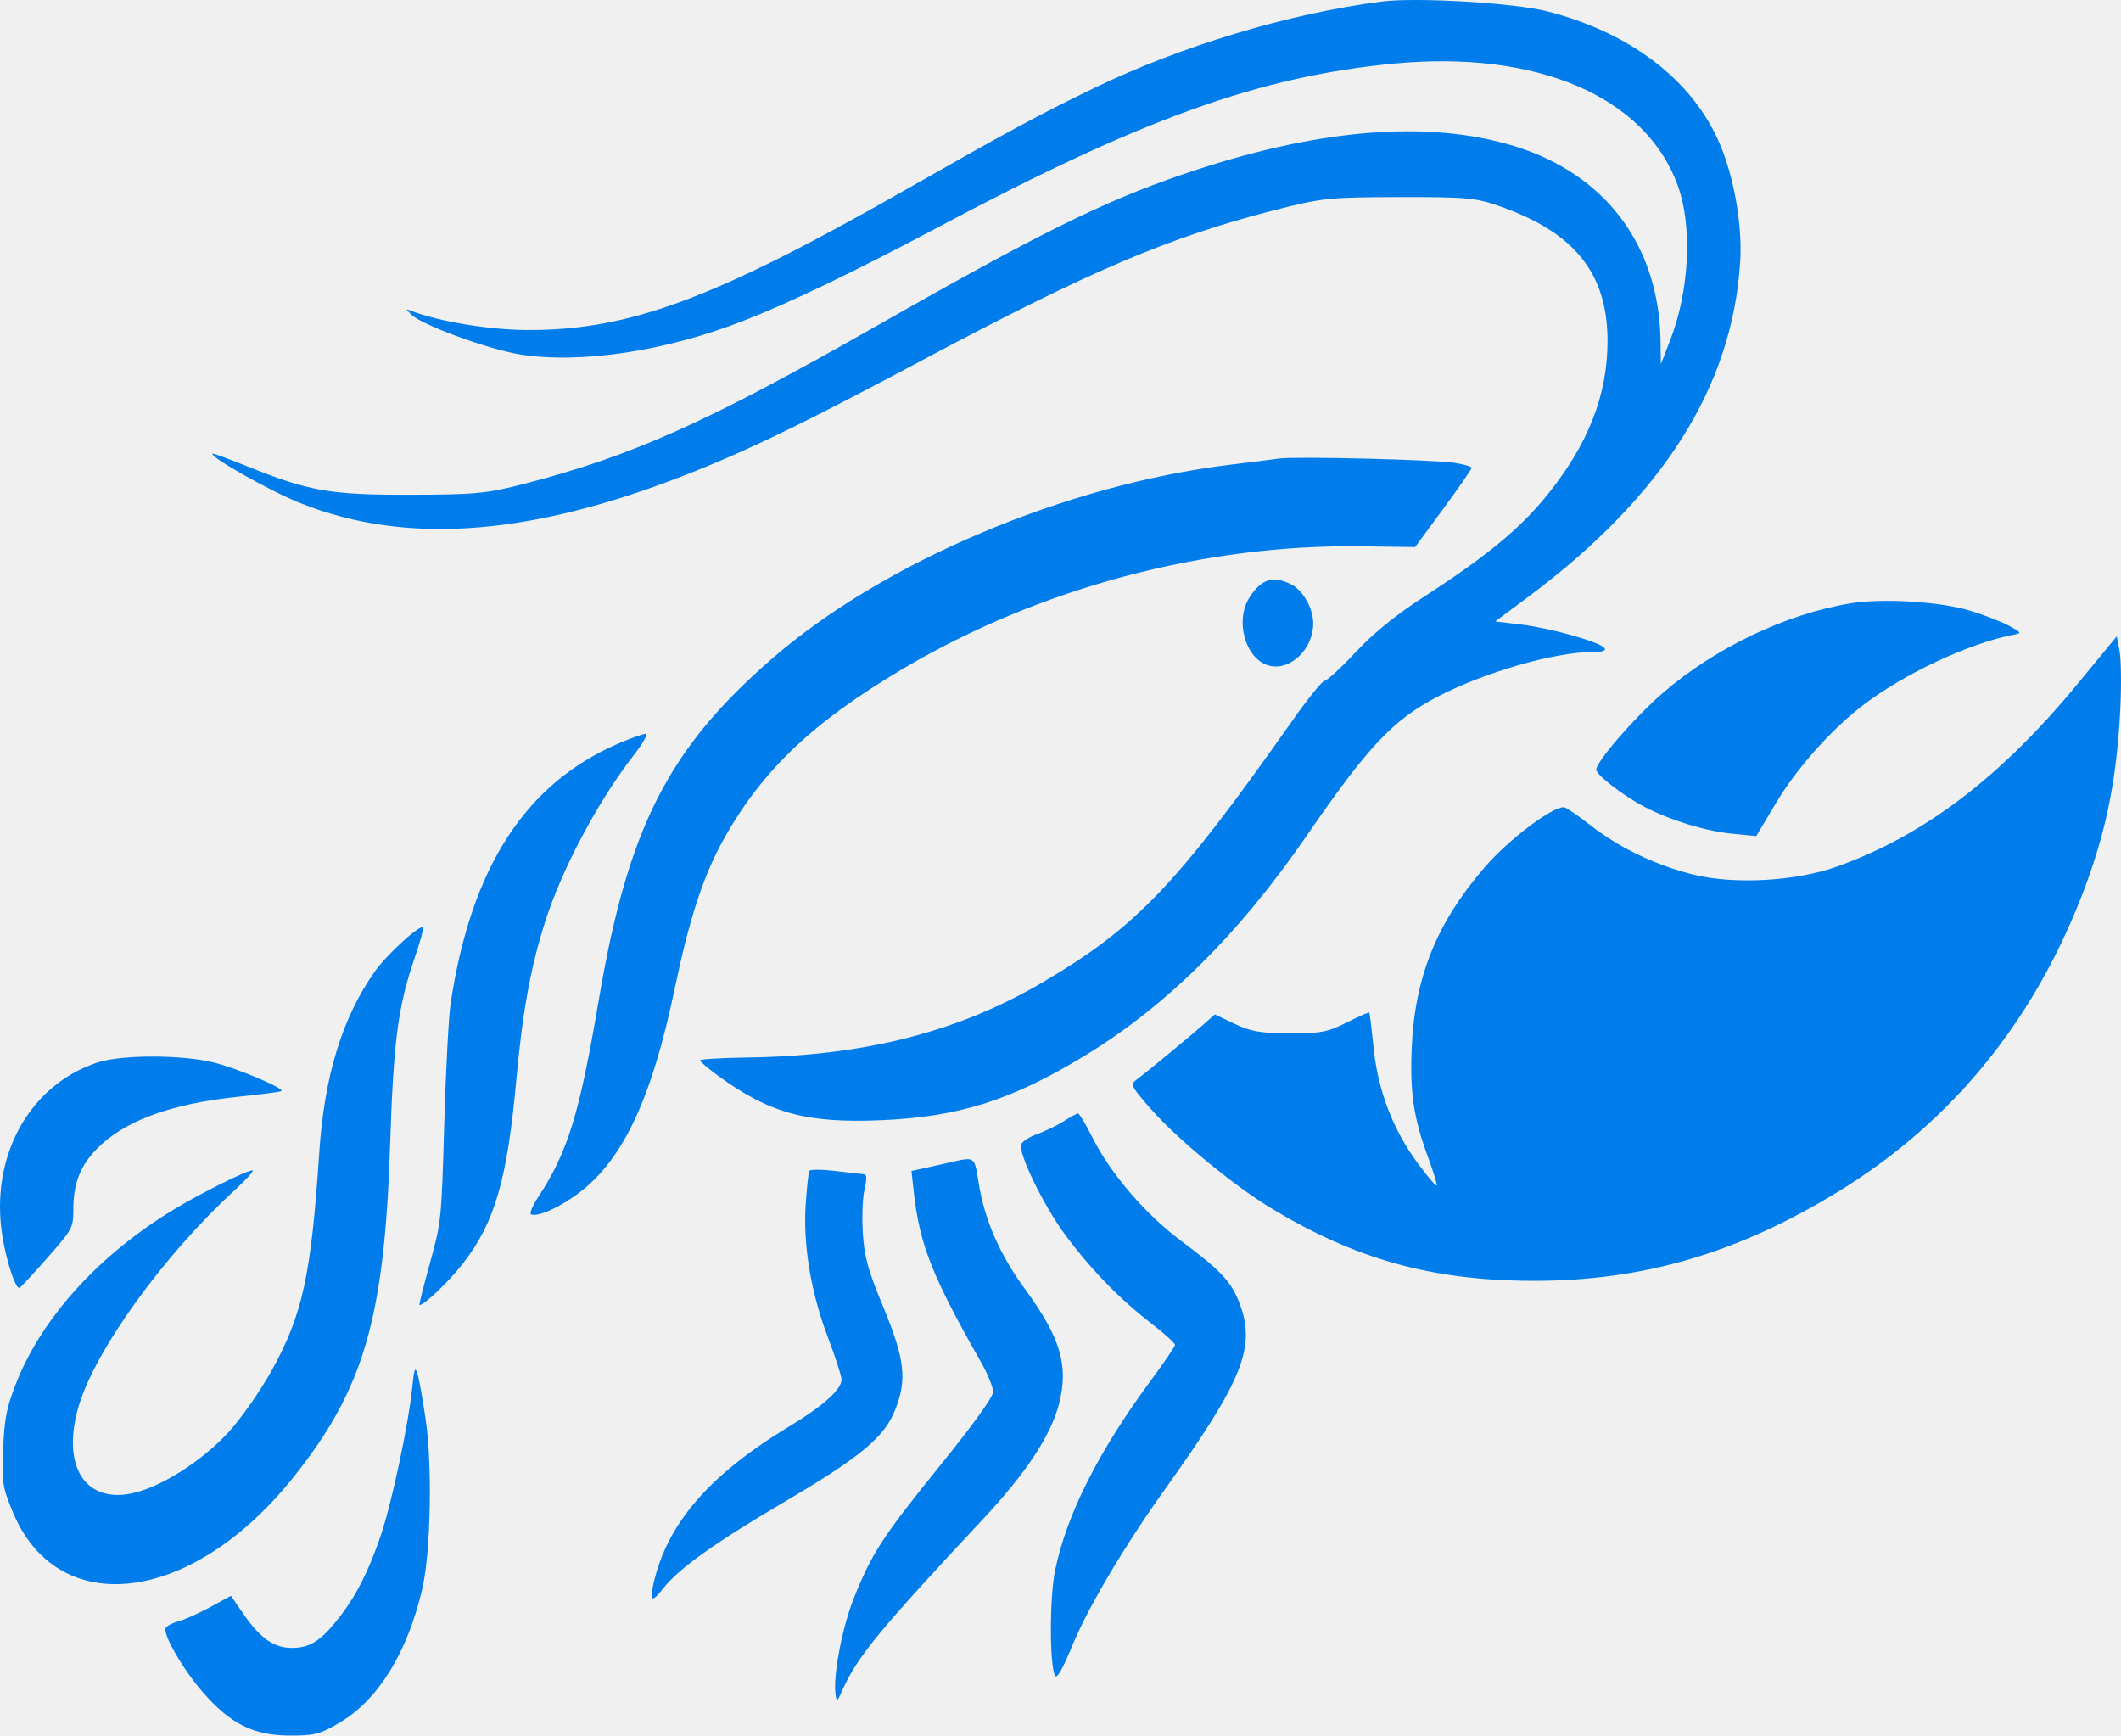
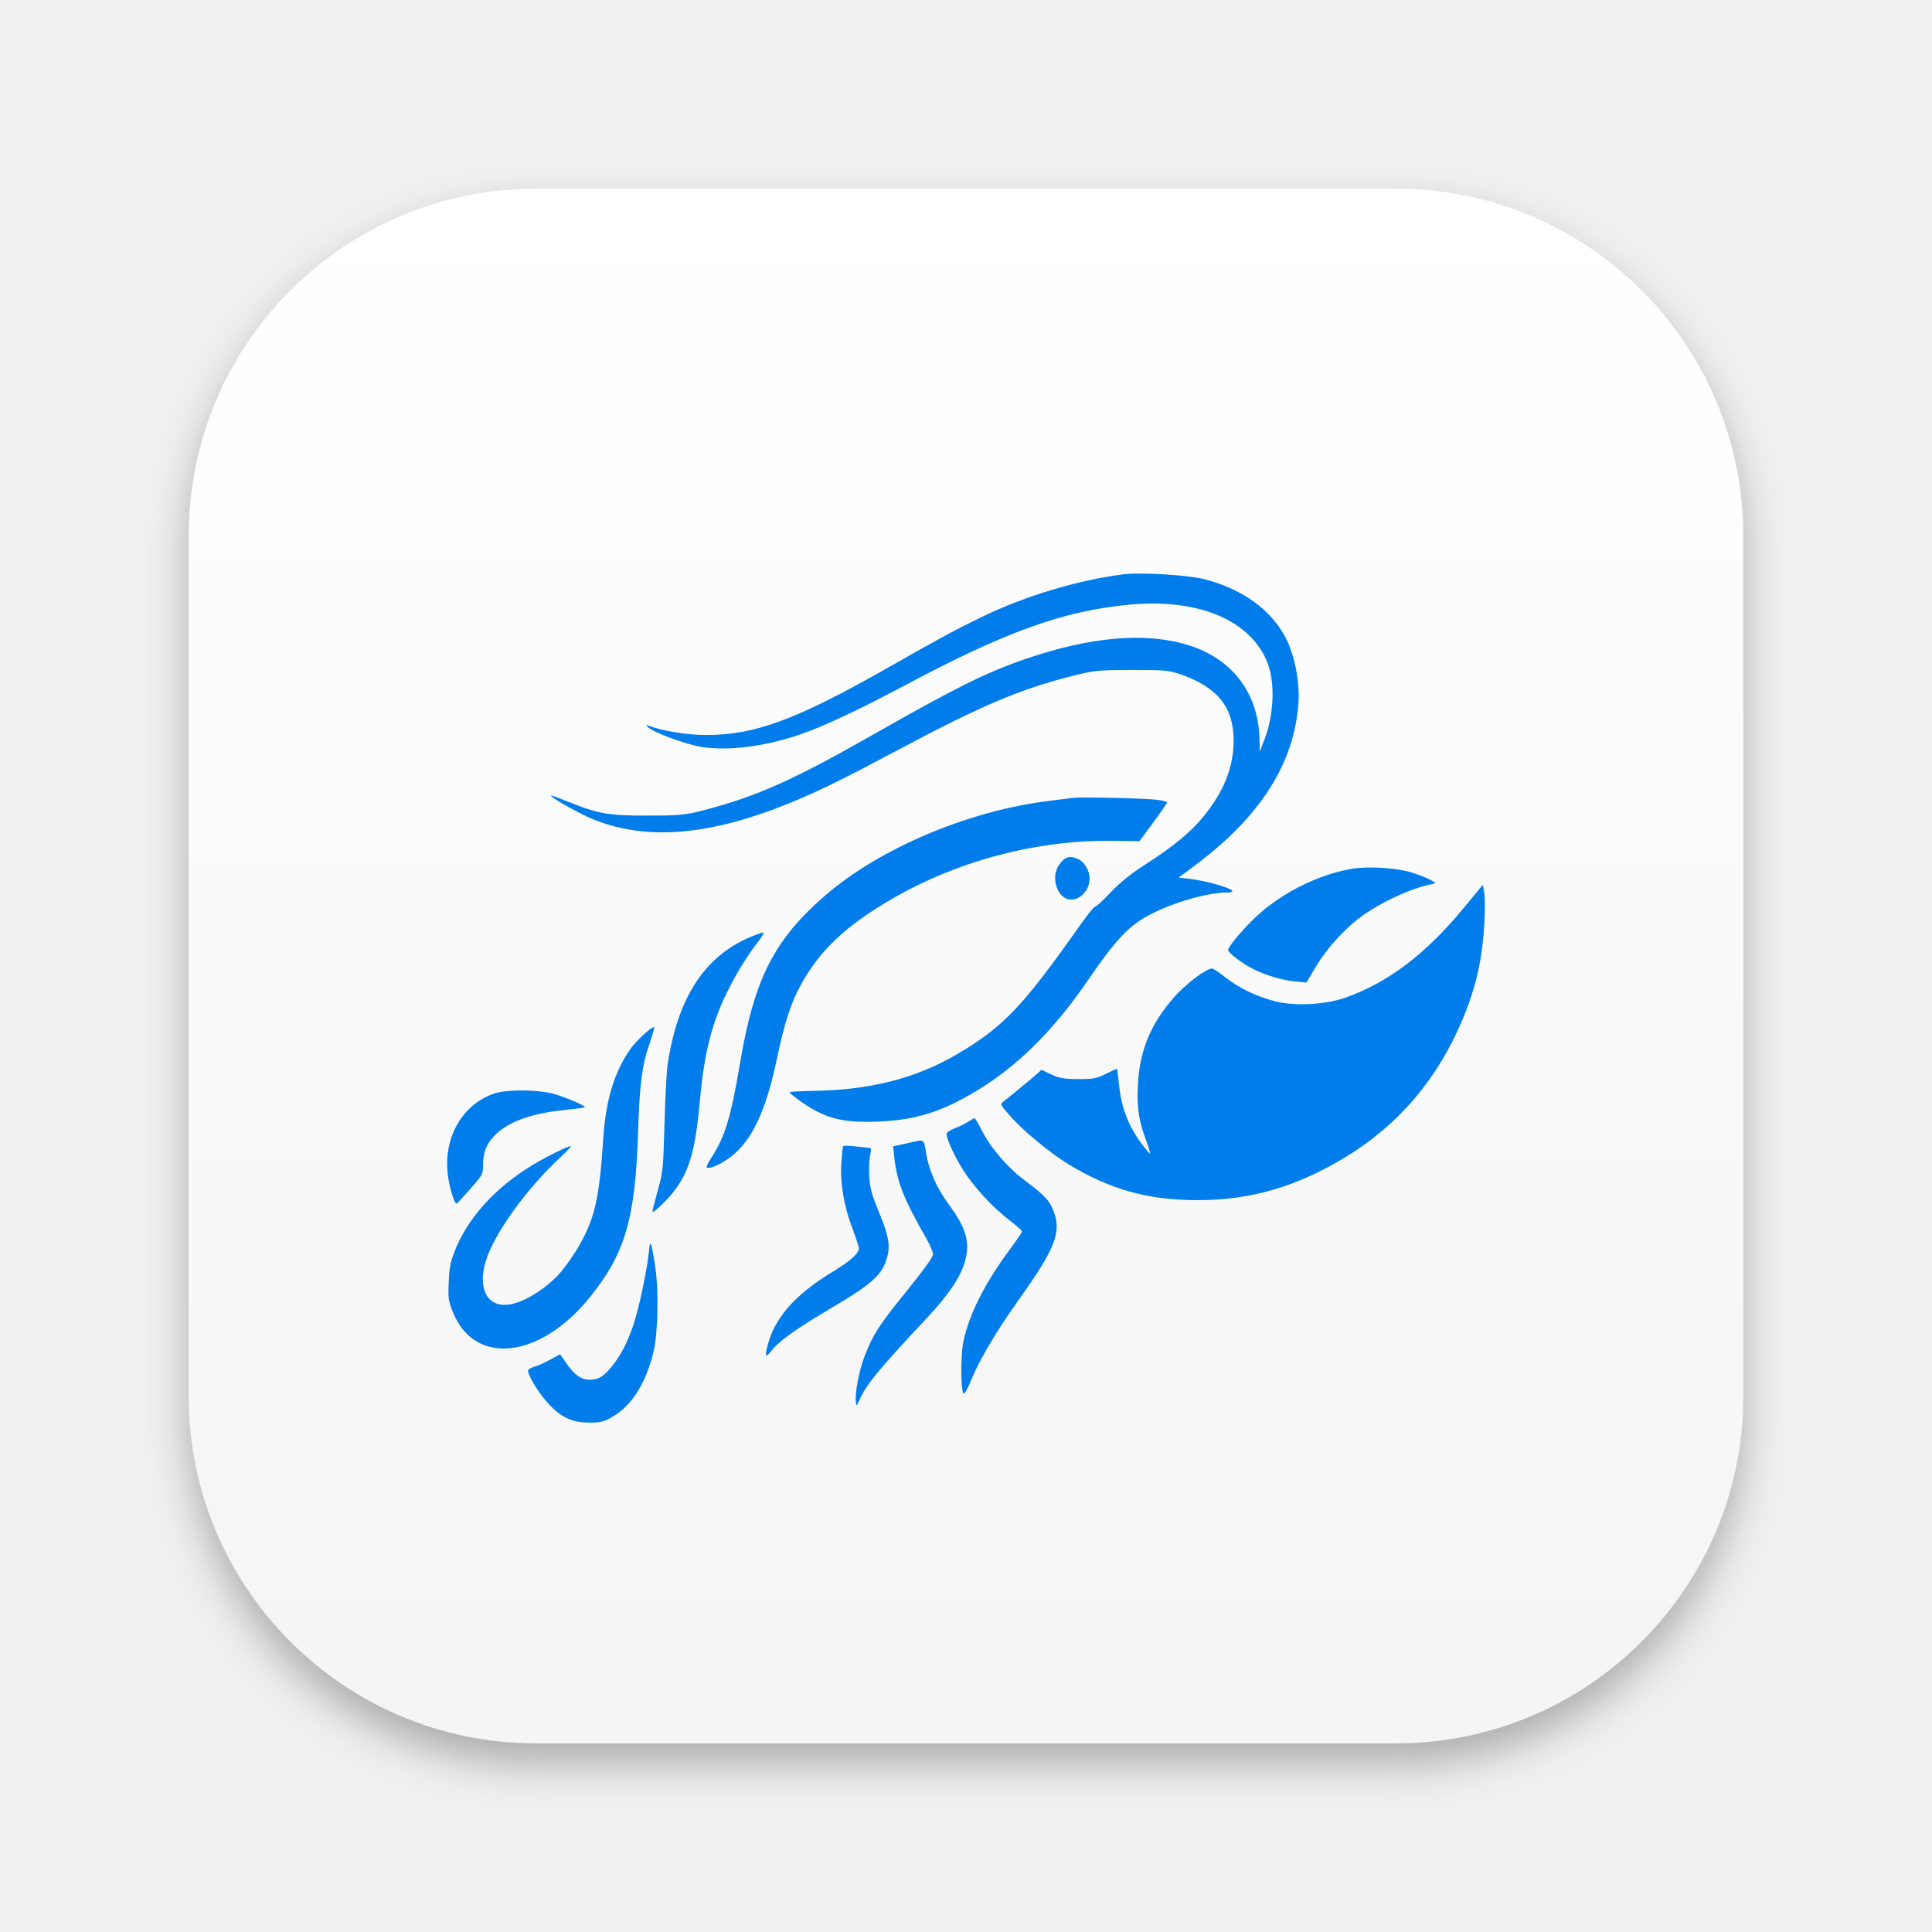
- <svg xmlns="http://www.w3.org/2000/svg" width="550" height="450" viewBox="0 0 550 450" fill="none">
-   <path d="M106.869 359.994C107.41 354.75 107.631 354.176 108.283 356.313C108.709 357.705 109.675 363.17 110.432 368.459C112.133 380.352 111.666 402.564 109.521 411.863C105.718 428.344 98.165 440.64 88.195 446.573C82.973 449.681 81.606 450.034 74.939 449.997C65.719 449.947 59.746 446.958 52.676 438.859C47.462 432.886 42.16 423.727 42.981 422.114C43.266 421.555 44.773 420.766 46.329 420.361C47.886 419.955 51.571 418.307 54.518 416.698L59.878 413.771L63.148 418.509C67.477 424.781 71.027 427.276 75.632 427.281C80.322 427.286 83.12 425.531 87.719 419.698C92.284 413.908 95.457 407.703 98.698 398.234C101.527 389.967 105.877 369.611 106.869 359.994ZM246.175 301.427C252.885 299.885 252.679 299.742 253.765 306.663C255.253 316.154 259.224 325.272 265.737 334.156C275.025 346.826 277.183 354.104 274.6 364.051C272.463 372.278 266.081 381.93 254.802 393.994C228.023 422.633 222.247 429.657 218.458 438.192C217.032 441.401 216.941 441.448 216.645 439.117C216.038 434.35 218.396 422.01 221.33 414.594C225.952 402.913 228.899 398.368 243.719 380.064C252.388 369.358 257.532 362.204 257.532 360.857C257.532 359.676 256.08 356.161 254.307 353.047C241.782 331.065 238.431 322.574 236.953 309.075L236.354 303.61L239.299 302.97C240.919 302.618 244.012 301.923 246.175 301.427ZM279.53 288.697C279.855 288.672 281.526 291.451 283.243 294.874C288.003 304.366 297.056 314.897 306.459 321.884C316.499 329.343 319.287 332.326 321.402 337.861C325.76 349.261 322.344 357.795 302.051 386.202C291.581 400.86 282.178 416.712 278.124 426.54C275.555 432.772 274.054 435.395 273.585 434.477C272.142 431.648 272.153 414.152 273.604 407.13C276.582 392.719 284.893 376.247 298.41 357.968C301.854 353.312 304.68 349.143 304.691 348.7C304.703 348.26 301.86 345.699 298.377 343.01C290.14 336.65 282.539 328.782 275.973 319.823C270.503 312.358 264.059 299.045 264.794 296.727C265.025 295.998 266.926 294.782 269.018 294.026C271.11 293.27 274.198 291.771 275.88 290.697C277.562 289.622 279.204 288.723 279.53 288.697ZM209.853 303.591C210.063 303.179 213.113 303.191 216.629 303.617C220.144 304.044 223.48 304.423 224.043 304.459C224.802 304.508 224.832 305.546 224.157 308.493C223.658 310.677 223.474 315.795 223.749 319.869C224.168 326.066 225.042 329.198 229.096 339.017C234.665 352.506 235.252 357.728 232.086 365.652C229.266 372.708 223.083 377.827 203.364 389.432C185.352 400.033 175.898 406.784 171.978 411.849C169.067 415.609 168.399 415.282 169.46 410.617C173.009 395.006 183.909 382.398 204.752 369.797C213.474 364.524 218.217 360.265 218.217 357.706C218.217 356.793 216.628 351.865 214.685 346.758C210.259 335.118 208.202 322.727 208.935 312.105C209.229 307.835 209.642 304.005 209.853 303.591ZM97.258 251.811C100.405 247.378 108.974 239.578 109.714 240.473C109.916 240.717 108.889 244.395 107.434 248.645C103.208 260.977 102.03 269.994 101.168 296.625C99.702 341.881 94.351 360.241 75.927 383.225C49.536 416.148 14.762 420.218 3.188 391.74C0.621 385.423 0.475 384.445 0.82 375.704C1.124 367.999 1.674 365.139 4.013 359.085C10.647 341.911 25.384 325.573 44.99 313.653C51.93 309.432 63.927 303.467 65.475 303.466C66.014 303.466 63.892 305.817 60.758 308.692C42.338 325.582 24.593 350.203 20.356 364.748C15.889 380.086 22.02 389.876 34.394 387.165C41.913 385.517 52.558 378.718 59.401 371.19C62.632 367.636 67.628 360.47 70.503 355.263C78.457 340.86 80.686 330.642 82.769 299.039C84.092 278.96 88.742 263.804 97.258 251.811ZM167.451 190.252C168.121 190.239 166.727 192.731 164.352 195.786C155.015 207.801 145.734 225.251 141.334 239.071C137.594 250.817 135.487 262.392 133.896 279.908C131.545 305.818 128.301 316.995 120.057 327.594C116.392 332.306 110.026 338.39 108.761 338.39C108.606 338.39 109.828 333.509 111.477 327.542C114.425 316.87 114.485 316.29 115.195 291.567C115.592 277.747 116.33 263.677 116.836 260.301C122.128 224.948 136.252 203.095 160.516 192.719C163.66 191.375 166.781 190.265 167.451 190.252ZM25.352 275.469C31.604 273.43 47.255 273.449 55.475 275.505C61.626 277.044 73.63 282.114 72.981 282.9C72.826 283.085 67.705 283.758 61.6 284.395C43.918 286.239 31.743 290.822 24.744 298.265C20.684 302.584 19.017 307.043 19.017 313.585C19.017 318.32 18.795 318.734 12.348 326.055C8.679 330.219 5.414 333.756 5.091 333.912C4.09 334.394 1.724 327.322 0.628 320.576C-2.715 299.992 7.542 281.278 25.352 275.469ZM549.636 168.877C550.037 171.017 550.12 177.705 549.82 183.739C548.825 203.763 545.594 218.441 538.312 236.004C525.271 267.455 504.492 292 476.391 309.148C450.364 325.029 425.762 332.176 397.369 332.101C371.24 332.033 351.274 326.449 329.297 313.066C319.678 307.207 305.306 295.342 298.596 287.718C293.326 281.731 293.039 281.177 294.614 280.03C296.874 278.382 309.418 268.028 312.538 265.234L315.014 263.017L320.129 265.459C324.299 267.451 326.937 267.906 334.417 267.932C342.432 267.959 344.303 267.604 349.228 265.115C352.324 263.551 354.953 262.383 355.072 262.52C355.187 262.658 355.694 266.81 356.197 271.743C357.329 282.814 361.186 292.873 367.671 301.663C370.16 305.037 372.349 307.611 372.536 307.386C372.721 307.158 371.744 303.922 370.362 300.194C366.584 289.993 365.589 283.429 366.068 271.858C366.833 253.417 372.522 239.299 385.01 224.848C391.139 217.754 402.386 209.23 405.521 209.301C406.057 209.314 409.199 211.445 412.504 214.039C419.865 219.815 429.468 224.402 439.208 226.791C449.826 229.398 465.755 228.495 476.391 224.683C499.016 216.572 518.808 201.523 538.859 177.183L548.906 164.985L549.636 168.877ZM331.796 118.881C335.993 118.3 371.352 119.163 377.009 119.986C379.532 120.353 381.593 120.95 381.589 121.312C381.584 121.676 378.29 126.444 374.269 131.906L366.955 141.842L353.088 141.653C312.231 141.094 269.692 152.422 234.38 173.264C210.68 187.252 197.418 199.898 187.413 218.05C182.308 227.312 178.711 238.374 174.951 256.372C169.084 284.453 161.807 300.169 150.615 308.931C145.642 312.824 139.562 315.627 137.711 314.88C137.232 314.686 138.083 312.634 139.603 310.32C147.232 298.693 150.273 288.8 155.241 259.447C162.812 214.715 173.187 194.253 200.199 170.778C229.07 145.687 276.393 125.671 319.127 120.474C324.413 119.831 330.114 119.115 331.796 118.881ZM358.443 0.387C367.387 -0.746 392.69 0.762 401.194 2.936C423.596 8.661 440.009 21.671 446.633 38.956C449.988 47.71 451.804 59.087 451.252 67.89C449.221 100.307 431.183 128.777 396.147 154.861L387.73 161.127L394.492 161.94C402.097 162.853 414.697 166.406 416.021 168.009C416.601 168.711 415.553 169.065 412.9 169.065C403.12 169.065 384.869 174.333 372.755 180.652C361.207 186.676 354.766 193.519 338.837 216.687C321.346 242.128 302.369 260.934 281.25 273.756C262.276 285.278 248.717 289.579 228.638 290.447C209.118 291.291 199.571 288.688 186.108 278.855C183.586 277.011 181.523 275.247 181.524 274.934C181.526 274.62 187.172 274.284 194.07 274.188C224.093 273.766 248.427 267.57 270.201 254.8C294.614 240.483 305.107 229.498 335.168 186.79C339.162 181.115 342.928 176.472 343.534 176.472C344.142 176.47 347.744 173.151 351.54 169.095C356.185 164.131 362.015 159.406 369.364 154.652C385.493 144.215 394.165 137.061 401.139 128.437C411.815 115.237 416.843 102.455 416.85 88.501C416.858 70.906 408.401 60.322 388.847 53.457C382.671 51.29 380.234 51.069 362.812 51.104C344.641 51.14 342.875 51.325 330.485 54.49C303.309 61.435 282.505 70.288 239.486 93.218C210.973 108.417 197.153 115.224 182.858 121.108C139.695 138.872 106.054 141.82 77.586 130.33C69.865 127.214 54.386 118.468 55.084 117.616C55.204 117.471 59.227 118.938 64.024 120.875C80.115 127.374 85.554 128.325 106.385 128.28C123.36 128.241 126.221 127.965 136.091 125.409C164.001 118.18 183.449 109.467 226.954 84.701C269.411 60.532 285.968 52.325 306.459 45.295C341.142 33.396 370.189 30.921 392.83 37.934C416.448 45.252 430.281 63.805 430.598 88.593L430.673 94.455L433.136 88.106C438.124 75.243 438.908 58.559 435.021 47.976C426.565 24.948 398.43 12.937 361.308 16.506C326.525 19.85 296.183 30.758 243.117 58.992C221.584 70.448 204.605 78.598 192.443 83.316C172.297 91.13 150.362 94.39 134.78 91.886C126.561 90.565 109.345 84.245 106.644 81.557C105.137 80.058 105.138 80.02 106.664 80.607C113.988 83.418 126.995 85.549 136.975 85.57C163.135 85.624 185.079 77.507 233.943 49.705C261.56 33.992 269.35 29.786 283.63 22.873C306.36 11.871 334.453 3.428 358.443 0.387ZM479.886 156.435C488.345 155.046 503.296 155.991 511.086 158.404C514.665 159.513 519.136 161.256 521.019 162.279C524.208 164.009 524.293 164.165 522.259 164.546C510.715 166.714 493.468 174.811 482.814 183.067C474.594 189.436 465.822 199.34 460.507 208.251L455.422 216.776L449.191 216.169C442.333 215.501 433.252 212.734 426.557 209.269C421.127 206.459 413.923 200.927 413.922 199.567C413.922 197.456 423.91 185.962 431.235 179.641C444.798 167.938 463.162 159.179 479.886 156.435ZM324.053 154.832C327.137 150.083 330.153 149.156 334.824 151.519C337.897 153.074 340.532 157.755 340.532 161.656C340.532 168.25 334.658 173.938 329.212 172.619C323.014 171.117 320.07 160.966 324.053 154.832Z" fill="#007DEB" />
+ <svg xmlns="http://www.w3.org/2000/svg" width="1024" height="1024" viewBox="0 0 1024 1024" fill="none">
+   <g filter="url(#filter0_d_159_34)">
+     <rect x="100" y="100" width="824" height="824" rx="184" fill="white" />
+     <rect x="100" y="100" width="824" height="824" rx="184" fill="url(#paint0_linear_159_34)" fill-opacity="0.41" />
+   </g>
+   <path fill-rule="evenodd" clip-rule="evenodd" d="M343.869 663.994C344.41 658.75 344.631 658.176 345.283 660.313C345.709 661.705 346.675 667.17 347.432 672.459C349.133 684.352 348.666 706.564 346.521 715.863C342.718 732.344 335.165 744.64 325.195 750.574C319.973 753.681 318.607 754.034 311.939 753.997C302.719 753.947 296.746 750.958 289.676 742.859C284.462 736.886 279.16 727.727 279.981 726.114C280.266 725.555 281.773 724.766 283.329 724.361C284.886 723.955 288.571 722.307 291.518 720.698L296.878 717.771L300.147 722.509C304.477 728.781 308.027 731.276 312.632 731.281C317.322 731.286 320.12 729.532 324.719 723.698C329.284 717.908 332.457 711.703 335.698 702.234C338.527 693.967 342.877 673.611 343.869 663.994ZM483.175 605.427C489.885 603.885 489.679 603.742 490.765 610.663C492.253 620.154 496.224 629.272 502.737 638.157C512.025 650.826 514.183 658.104 511.6 668.051C509.463 676.278 503.081 685.93 491.802 697.994C465.023 726.633 459.247 733.657 455.458 742.192C454.032 745.401 453.941 745.448 453.645 743.117C453.038 738.35 455.396 726.01 458.33 718.594C462.952 706.913 465.899 702.368 480.719 684.064C489.388 673.358 494.532 666.204 494.532 664.857C494.532 663.676 493.08 660.162 491.307 657.047C478.782 635.065 475.431 626.574 473.953 613.075L473.354 607.61L476.299 606.97C477.919 606.618 481.012 605.923 483.175 605.427ZM516.53 592.697C516.855 592.672 518.526 595.451 520.243 598.874C525.003 608.366 534.056 618.897 543.459 625.884C553.499 633.343 556.287 636.326 558.402 641.861C562.76 653.261 559.344 661.795 539.051 690.202C528.581 704.86 519.178 720.712 515.124 730.54C512.555 736.772 511.054 739.395 510.585 738.477C509.142 735.648 509.153 718.152 510.604 711.13C513.582 696.719 521.893 680.248 535.41 661.968C538.854 657.312 541.68 653.142 541.691 652.7C541.703 652.26 538.86 649.699 535.377 647.01C527.14 640.65 519.539 632.782 512.973 623.823C507.503 616.358 501.059 603.046 501.794 600.727C502.025 599.998 503.926 598.782 506.018 598.026C508.11 597.27 511.198 595.771 512.88 594.697C514.562 593.622 516.204 592.723 516.53 592.697ZM446.853 607.591C447.063 607.179 450.113 607.191 453.629 607.617C457.144 608.044 460.48 608.423 461.043 608.459C461.802 608.508 461.832 609.546 461.157 612.493C460.658 614.677 460.474 619.795 460.749 623.869C461.168 630.066 462.042 633.198 466.096 643.017C471.665 656.506 472.252 661.728 469.086 669.652C466.266 676.708 460.083 681.827 440.364 693.432C422.352 704.033 412.898 710.784 408.978 715.849C406.067 719.609 405.399 719.282 406.46 714.617C410.009 699.006 420.909 686.398 441.752 673.797C450.474 668.524 455.217 664.265 455.217 661.706C455.217 660.793 453.628 655.865 451.685 650.758C447.259 639.118 445.202 626.727 445.935 616.105C446.229 611.835 446.642 608.005 446.853 607.591ZM334.258 555.811C337.405 551.378 345.974 543.578 346.714 544.473C346.916 544.717 345.889 548.395 344.434 552.645C340.208 564.977 339.03 573.994 338.168 600.625C336.702 645.881 331.351 664.241 312.927 687.225C286.536 720.148 251.762 724.218 240.187 695.74C237.621 689.423 237.475 688.445 237.82 679.704C238.124 671.999 238.674 669.139 241.013 663.085C247.647 645.912 262.384 629.573 281.99 617.653C288.93 613.432 300.927 607.467 302.475 607.466C303.015 607.466 300.892 609.817 297.758 612.692C279.338 629.582 261.593 654.203 257.356 668.748C252.888 684.086 259.02 693.876 271.394 691.165C278.912 689.518 289.558 682.718 296.401 675.19C299.632 671.636 304.628 664.47 307.503 659.263C315.457 644.86 317.686 634.642 319.769 603.039C321.092 582.96 325.742 567.804 334.258 555.811ZM404.451 494.252C405.121 494.24 403.727 496.731 401.352 499.786C392.015 511.801 382.734 529.251 378.334 543.071C374.594 554.817 372.487 566.392 370.896 583.908C368.545 609.818 365.301 620.995 357.057 631.594C353.392 636.306 347.026 642.39 345.761 642.39C345.606 642.39 346.828 637.509 348.477 631.542C351.425 620.87 351.485 620.29 352.195 595.567C352.592 581.747 353.33 567.677 353.836 564.301C359.128 528.948 373.252 507.096 397.516 496.719C400.66 495.375 403.781 494.265 404.451 494.252ZM262.352 579.469C268.604 577.43 284.255 577.449 292.475 579.505C298.626 581.044 310.63 586.114 309.981 586.9C309.826 587.085 304.705 587.758 298.6 588.395C280.918 590.239 268.743 594.822 261.744 602.265C257.684 606.584 256.017 611.043 256.017 617.585C256.017 622.32 255.795 622.734 249.348 630.055C245.679 634.219 242.414 637.756 242.091 637.912C241.09 638.394 238.724 631.322 237.628 624.576C234.285 603.992 244.542 585.278 262.352 579.469ZM786.636 472.877C787.037 475.017 787.12 481.705 786.82 487.739C785.825 507.763 782.594 522.441 775.312 540.004C762.271 571.455 741.492 596 713.391 613.148C687.364 629.029 662.762 636.176 634.369 636.101C608.24 636.033 588.273 630.449 566.297 617.066C556.678 611.207 542.306 599.342 535.596 591.718C530.326 585.732 530.039 585.177 531.614 584.03C533.874 582.382 546.418 572.028 549.538 569.234L552.014 567.017L557.129 569.459C561.299 571.451 563.937 571.907 571.417 571.932C579.432 571.959 581.303 571.604 586.228 569.116C589.324 567.551 591.953 566.383 592.072 566.52C592.187 566.658 592.694 570.81 593.197 575.743C594.329 586.814 598.186 596.873 604.671 605.663C607.16 609.037 609.349 611.611 609.536 611.386C609.721 611.158 608.744 607.922 607.362 604.194C603.584 593.993 602.589 587.429 603.068 575.858C603.833 557.417 609.522 543.299 622.01 528.848C628.139 521.755 639.386 513.23 642.521 513.301C643.057 513.314 646.199 515.446 649.504 518.039C656.865 523.815 666.468 528.402 676.208 530.791C686.826 533.398 702.755 532.495 713.391 528.683C736.016 520.572 755.808 505.523 775.859 481.183L785.906 468.985L786.636 472.877ZM568.796 422.881C572.993 422.3 608.352 423.163 614.009 423.986C616.532 424.353 618.593 424.95 618.589 425.312C618.584 425.676 615.29 430.443 611.269 435.907L603.955 445.842L590.088 445.653C549.231 445.094 506.692 456.422 471.38 477.264C447.68 491.252 434.418 503.898 424.413 522.05C419.308 531.312 415.711 542.374 411.951 560.372C406.084 588.453 398.807 604.169 387.615 612.931C382.642 616.824 376.562 619.627 374.711 618.88C374.232 618.686 375.083 616.634 376.603 614.32C384.232 602.693 387.273 592.8 392.241 563.447C399.812 518.715 410.187 498.253 437.199 474.778C466.07 449.687 513.393 429.671 556.127 424.474C561.413 423.832 567.114 423.115 568.796 422.881ZM595.443 304.387C604.387 303.254 629.69 304.762 638.194 306.936C660.596 312.661 677.009 325.671 683.633 342.956C686.988 351.71 688.804 363.087 688.252 371.89C686.221 404.307 668.183 432.777 633.147 458.861L624.729 465.127L631.492 465.94C639.097 466.853 651.697 470.406 653.021 472.009C653.601 472.711 652.553 473.065 649.9 473.065C640.12 473.065 621.869 478.333 609.755 484.652C598.207 490.676 591.766 497.519 575.837 520.687C558.346 546.128 539.37 564.934 518.25 577.756C499.276 589.278 485.717 593.579 465.638 594.447C446.118 595.291 436.571 592.688 423.108 582.855C420.586 581.011 418.523 579.247 418.524 578.934C418.526 578.62 424.172 578.284 431.07 578.188C461.093 577.767 485.427 571.57 507.201 558.8C531.614 544.483 542.107 533.498 572.168 490.79C576.162 485.115 579.928 480.472 580.534 480.472C581.142 480.47 584.744 477.152 588.54 473.095C593.185 468.131 599.015 463.406 606.364 458.652C622.493 448.215 631.165 441.061 638.139 432.437C648.815 419.237 653.843 406.455 653.85 392.501C653.858 374.907 645.401 364.322 625.847 357.457C619.671 355.29 617.234 355.069 599.812 355.104C581.641 355.14 579.875 355.325 567.485 358.491C540.309 365.435 519.505 374.288 476.486 397.218C447.973 412.417 434.153 419.224 419.858 425.108C376.695 442.872 343.054 445.82 314.586 434.33C306.865 431.214 291.386 422.468 292.084 421.616C292.204 421.472 296.227 422.938 301.024 424.875C317.115 431.374 322.554 432.325 343.385 432.28C360.36 432.241 363.221 431.965 373.091 429.409C401.001 422.18 420.449 413.467 463.954 388.701C506.411 364.533 522.968 356.325 543.459 349.295C578.142 337.396 607.189 334.921 629.83 341.934C653.448 349.252 667.281 367.805 667.598 392.593L667.673 398.455L670.136 392.106C675.124 379.243 675.908 362.559 672.021 351.976C663.565 328.948 635.43 316.937 598.308 320.506C563.525 323.85 533.183 334.758 480.117 362.991C458.584 374.448 441.605 382.598 429.443 387.316C409.297 395.13 387.362 398.39 371.78 395.886C363.561 394.565 346.345 388.245 343.644 385.557C342.137 384.058 342.138 384.02 343.664 384.607C350.988 387.419 363.995 389.55 373.975 389.57C400.135 389.624 422.079 381.507 470.943 353.705C498.56 337.992 506.35 333.786 520.63 326.873C543.36 315.871 571.453 307.428 595.443 304.387ZM716.886 460.435C725.345 459.046 740.296 459.991 748.086 462.404C751.665 463.513 756.136 465.256 758.019 466.279C761.208 468.009 761.293 468.165 759.259 468.546C747.715 470.714 730.468 478.811 719.814 487.067C711.594 493.436 702.822 503.34 697.507 512.251L692.422 520.776L686.191 520.169C679.333 519.501 670.252 516.734 663.557 513.269C658.127 510.459 650.923 504.927 650.922 503.567C650.922 501.456 660.91 489.962 668.235 483.641C681.798 471.938 700.162 463.179 716.886 460.435ZM561.053 458.832C564.137 454.083 567.154 453.156 571.824 455.519C574.897 457.075 577.532 461.755 577.532 465.657C577.532 472.25 571.658 477.938 566.212 476.619C560.014 475.117 557.07 464.966 561.053 458.832Z" fill="#007DEB" />
+   <defs>
+     <filter id="filter0_d_159_34" x="78" y="89" width="868" height="868" filterUnits="userSpaceOnUse" color-interpolation-filters="sRGB">
+       <feFlood flood-opacity="0" result="BackgroundImageFix" />
+       <feColorMatrix in="SourceAlpha" type="matrix" values="0 0 0 0 0 0 0 0 0 0 0 0 0 0 0 0 0 0 127 0" result="hardAlpha" />
+       <feOffset dy="11" />
+       <feGaussianBlur stdDeviation="11" />
+       <feColorMatrix type="matrix" values="0 0 0 0 0 0 0 0 0 0 0 0 0 0 0 0 0 0 0.28 0" />
+       <feBlend mode="normal" in2="BackgroundImageFix" result="effect1_dropShadow_159_34" />
+       <feBlend mode="normal" in="SourceGraphic" in2="effect1_dropShadow_159_34" result="shape" />
+     </filter>
+     <linearGradient id="paint0_linear_159_34" x1="512" y1="100" x2="512" y2="924" gradientUnits="userSpaceOnUse">
+       <stop stop-opacity="0" />
+       <stop offset="1" stop-opacity="0.1" />
+     </linearGradient>
+   </defs>
</svg>
